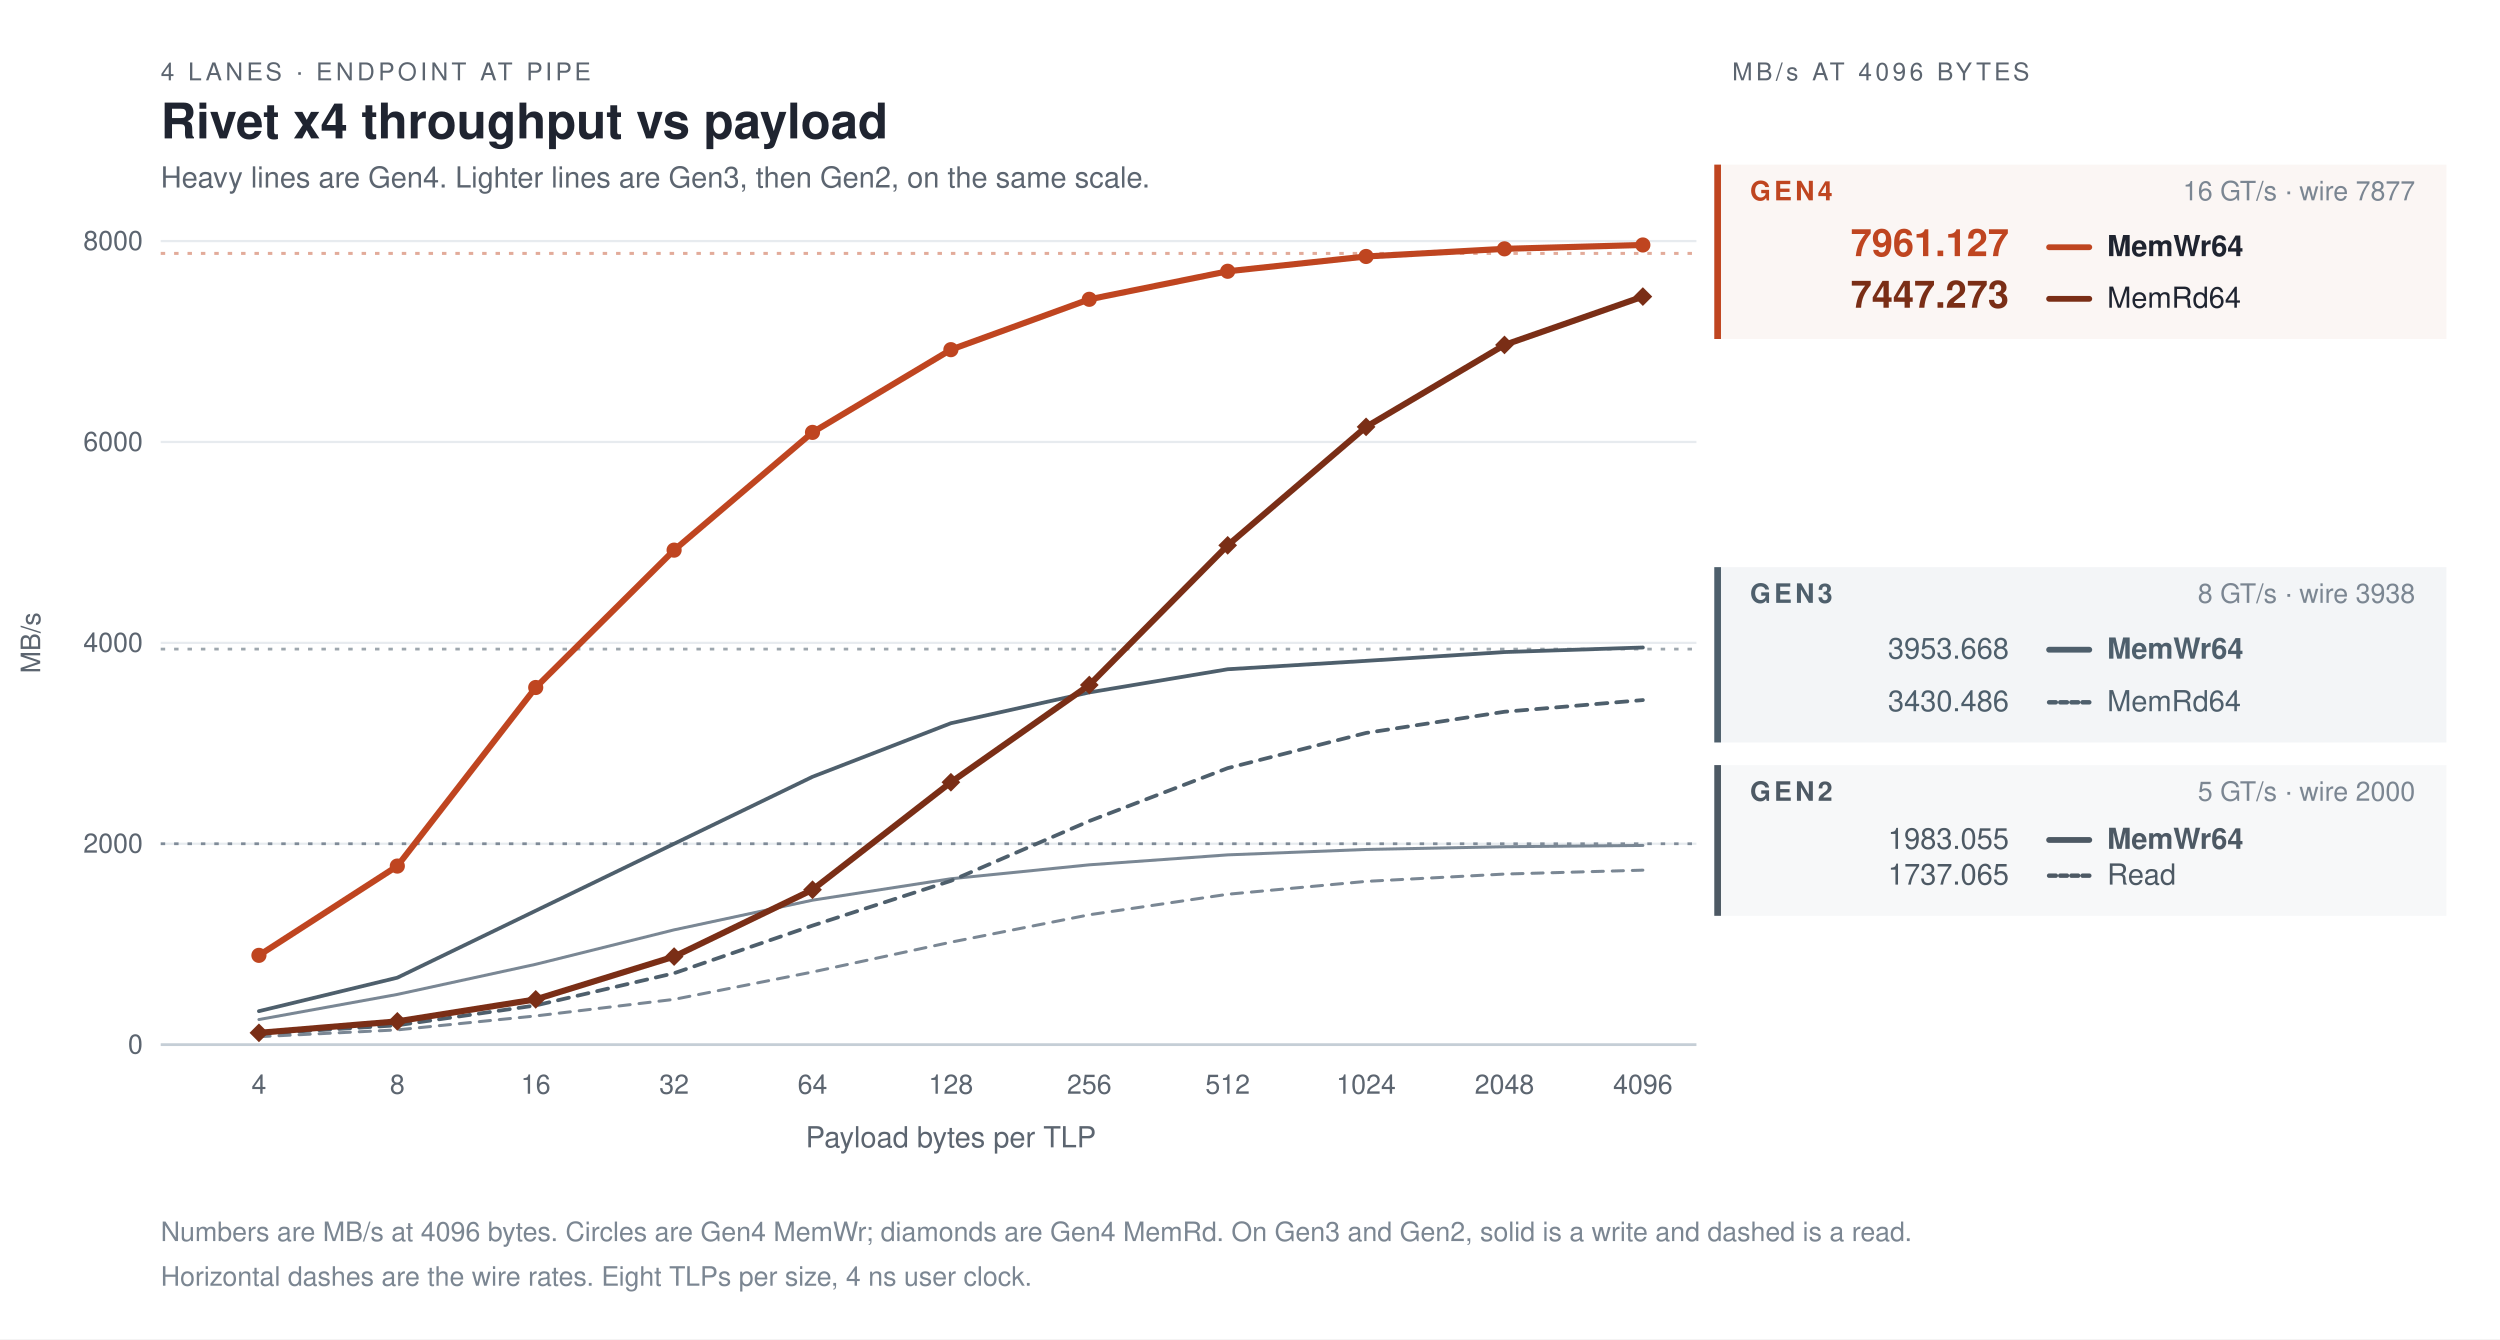
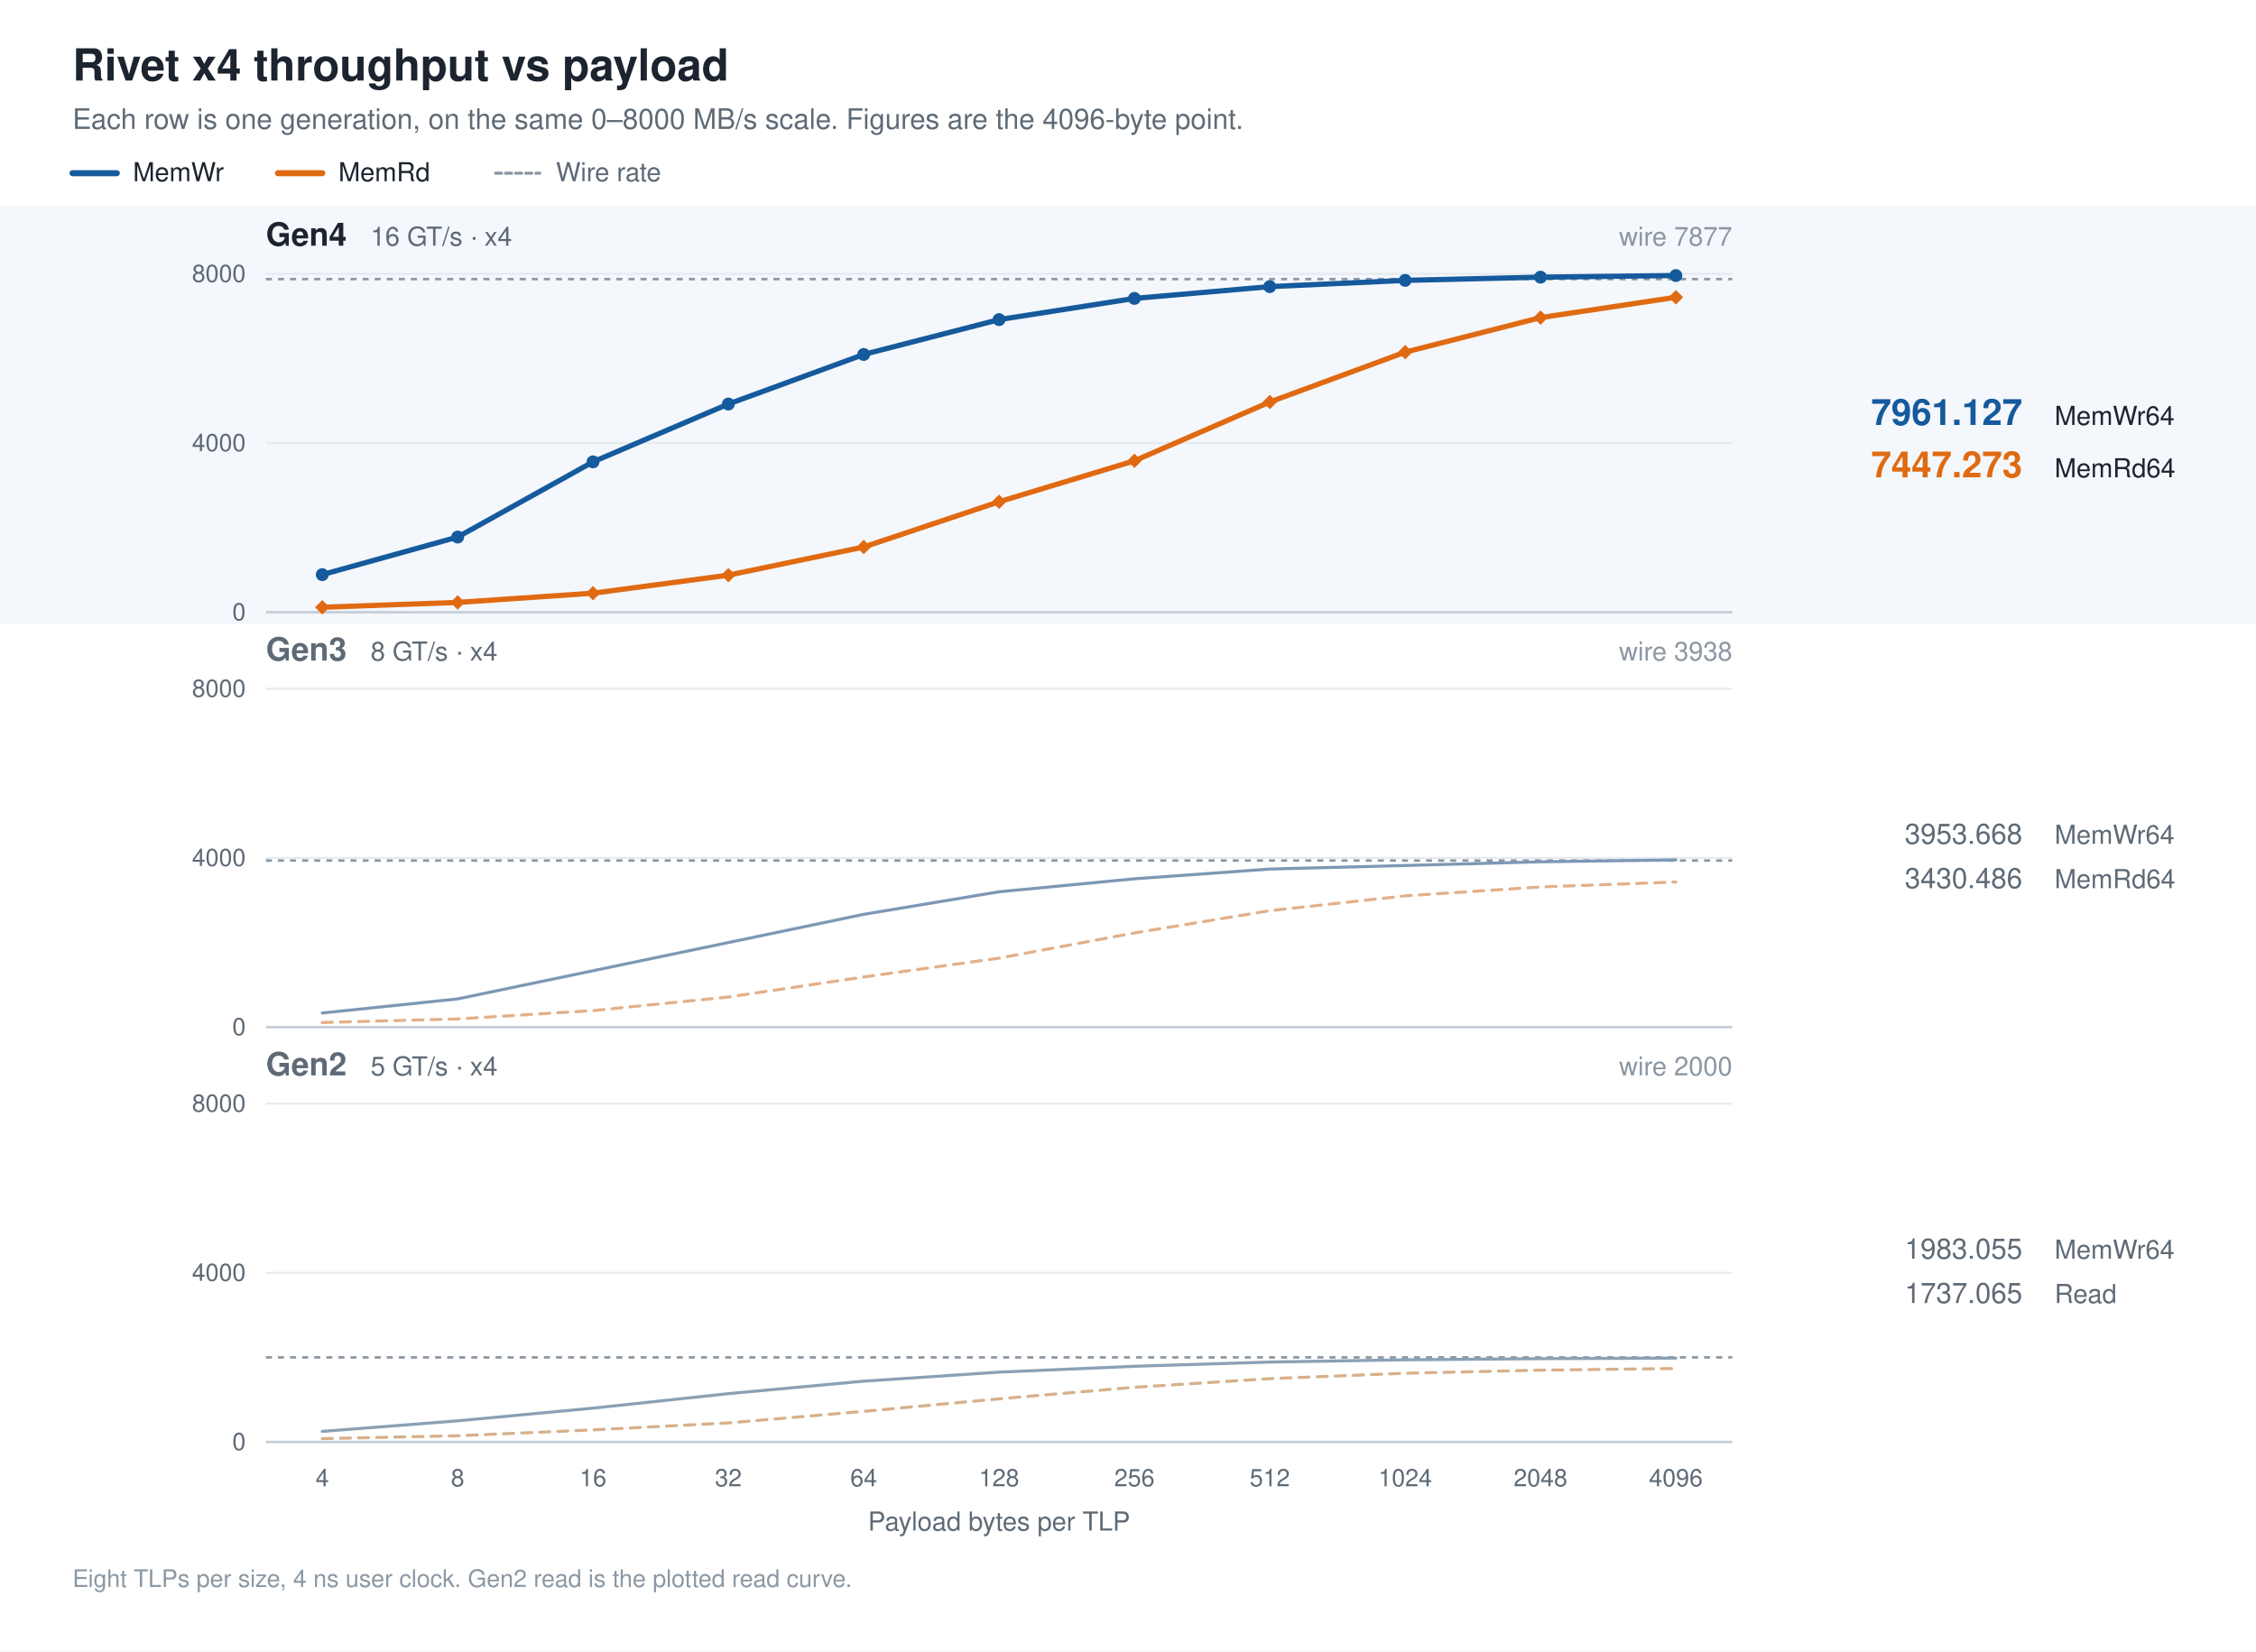
- <svg xmlns="http://www.w3.org/2000/svg" viewBox="0 0 1120 600" role="img" aria-labelledby="title desc">
-   <rect width="1120" height="600" fill="#ffffff" />
-   <text x="72" y="36" fill="#5c6570" font-family="Segoe UI, Helvetica, Arial, sans-serif" font-size="11" letter-spacing="0.14em">4 LANES · ENDPOINT AT PIPE</text>
-   <text x="776" y="36" fill="#5c6570" font-family="Segoe UI, Helvetica, Arial, sans-serif" font-size="11" letter-spacing="0.14em">MB/s AT 4096 BYTES</text>
-   <text x="72" y="62" fill="#1f2430" font-family="Segoe UI, Helvetica, Arial, sans-serif" font-size="22" font-weight="600">Rivet x4 throughput vs payload</text>
-   <text x="72" y="84" fill="#5c6570" font-family="Segoe UI, Helvetica, Arial, sans-serif" font-size="13">Heavy lines are Gen4. Lighter lines are Gen3, then Gen2, on the same scale.</text>
-   <g fill="none" stroke="#e7ebef" stroke-width="1">
-     <line x1="72" y1="378.00" x2="760" y2="378.00" />
-     <line x1="72" y1="288.00" x2="760" y2="288.00" />
-     <line x1="72" y1="198.00" x2="760" y2="198.00" />
-     <line x1="72" y1="108.00" x2="760" y2="108.00" />
+ <svg xmlns="http://www.w3.org/2000/svg" viewBox="0 0 1120 820" role="img" aria-labelledby="title desc">
+   <rect width="1120" height="820" fill="#ffffff" />
+   <text x="36" y="40" fill="#1c2430" font-family="Segoe UI, Helvetica, Arial, sans-serif" font-size="22" font-weight="600">Rivet x4 throughput vs payload</text>
+   <text x="36" y="64" fill="#5e6a76" font-family="Segoe UI, Helvetica, Arial, sans-serif" font-size="14">Each row is one generation, on the same 0–8000 MB/s scale. Figures are the 4096-byte point.</text>
+   <line x1="36" y1="86" x2="58" y2="86" stroke="#155a9c" stroke-width="3" stroke-linecap="round" />
+   <text x="66" y="90" fill="#1c2430" font-family="Segoe UI, Helvetica, Arial, sans-serif" font-size="13">MemWr</text>
+   <line x1="138" y1="86" x2="160" y2="86" stroke="#e06a12" stroke-width="3" stroke-linecap="round" />
+   <text x="168" y="90" fill="#1c2430" font-family="Segoe UI, Helvetica, Arial, sans-serif" font-size="13">MemRd</text>
+   <line x1="246" y1="86" x2="268" y2="86" stroke="#8b97a3" stroke-width="1.5" stroke-dasharray="3 2" stroke-linecap="round" />
+   <text x="276" y="90" fill="#5e6a76" font-family="Segoe UI, Helvetica, Arial, sans-serif" font-size="13">Wire rate</text>
+   <rect x="0" y="102" width="1120" height="208" fill="#f4f7fb" />
+   <text x="132" y="122" fill="#1c2430" font-family="Segoe UI, Helvetica, Arial, sans-serif" font-size="16" font-weight="600">Gen4</text>
+   <text x="184" y="122" fill="#5e6a76" font-family="Segoe UI, Helvetica, Arial, sans-serif" font-size="13">16 GT/s · x4</text>
+   <text x="860" y="122" fill="#8b97a3" font-family="Segoe UI, Helvetica, Arial, sans-serif" font-size="13" text-anchor="end">wire 7877</text>
+   <g fill="none" stroke="#e6ebf0" stroke-width="1">
+     <line x1="132" y1="220.00" x2="860" y2="220.00" />
+     <line x1="132" y1="136.00" x2="860" y2="136.00" />
  </g>
-   <line x1="72" y1="468" x2="760" y2="468" fill="none" stroke="#c5ced6" stroke-width="1.25" />
-   <g fill="#5c6570" font-family="Segoe UI, Helvetica, Arial, sans-serif" font-size="12" text-anchor="end">
-     <text x="64" y="472.00">0</text>
-     <text x="64" y="382.00">2000</text>
-     <text x="64" y="292.00">4000</text>
-     <text x="64" y="202.00">6000</text>
-     <text x="64" y="112.00">8000</text>
+   <line x1="132" y1="304" x2="860" y2="304" stroke="#c5ced6" stroke-width="1.25" />
+   <g fill="#5e6a76" font-family="Segoe UI, Helvetica, Arial, sans-serif" font-size="12" text-anchor="end">
+     <text x="122" y="308.00">0</text>
+     <text x="122" y="224.00">4000</text>
+     <text x="122" y="140.00">8000</text>
  </g>
-   <text x="18" y="288" fill="#5c6570" font-family="Segoe UI, Helvetica, Arial, sans-serif" font-size="12" text-anchor="middle" transform="rotate(-90 18 288)">MB/s</text>
-   <line data-series="gen2-wire" data-value="2000" x1="72" y1="378.00" x2="760" y2="378.00" fill="none" stroke="#7a8794" stroke-width="1.25" stroke-opacity="0.95" stroke-dasharray="2 4" />
-   <line data-series="gen3-wire" data-value="3938" x1="72" y1="290.79" x2="760" y2="290.79" fill="none" stroke="#4e5f6c" stroke-width="1.25" stroke-opacity="0.55" stroke-dasharray="2 4" />
-   <line data-series="gen4-wire" data-value="7877" x1="72" y1="113.53" x2="760" y2="113.53" fill="none" stroke="#bf4520" stroke-width="1.35" stroke-opacity="0.45" stroke-dasharray="2 4" />
-   <polyline data-series="gen2_wr" data-values="250.000,500.000,800.000,1142.857,1438.202,1651.613,1790.210,1889.299,1943.074,1970.178,1983.055" fill="none" stroke="#7a8794" stroke-width="1.35" stroke-linejoin="round" stroke-linecap="round" points="116.00,456.75 178.00,445.50 240.00,432.00 302.00,416.57 364.00,403.28 426.00,393.68 488.00,387.44 550.00,382.98 612.00,380.56 674.00,379.34 736.00,378.76" />
-   <polyline data-series="gen2_rd" data-values="79.208,146.789,285.714,450.704,723.164,1019.920,1292.929,1497.076,1625.397,1698.176,1737.065" fill="none" stroke="#7a8794" stroke-width="1.35" stroke-linejoin="round" stroke-linecap="round" stroke-dasharray="5 4" points="116.00,464.44 178.00,461.39 240.00,455.14 302.00,447.72 364.00,435.46 426.00,422.10 488.00,409.82 550.00,400.63 612.00,394.86 674.00,391.58 736.00,389.83" />
-   <polyline data-series="gen3_wr" data-values="333.333,666.667,1333.333,2000.000,2666.667,3200.000,3506.849,3737.226,3820.896,3908.397,3953.668" fill="none" stroke="#4e5f6c" stroke-width="1.7" stroke-linejoin="round" stroke-linecap="round" points="116.00,453.00 178.00,438.00 240.00,408.00 302.00,378.00 364.00,348.00 426.00,324.00 488.00,310.19 550.00,299.82 612.00,296.06 674.00,292.12 736.00,290.08" />
-   <polyline data-series="gen3_rd" data-values="108.108,192.771,390.244,711.111,1185.185,1630.573,2226.087,2752.688,3103.030,3313.916,3430.486" fill="none" stroke="#4e5f6c" stroke-width="1.7" stroke-linejoin="round" stroke-linecap="round" stroke-dasharray="5 4" points="116.00,463.14 178.00,459.33 240.00,450.44 302.00,436.00 364.00,414.67 426.00,394.62 488.00,367.83 550.00,344.13 612.00,328.36 674.00,318.87 736.00,313.63" />
-   <polyline data-series="gen4_wr" data-values="888.889,1777.778,3555.556,4923.077,6095.238,6918.919,7420.290,7699.248,7846.743,7922.631,7961.127" fill="none" stroke="#bf4520" stroke-width="2.75" stroke-linejoin="round" stroke-linecap="round" points="116.00,428.00 178.00,388.00 240.00,308.00 302.00,246.46 364.00,193.71 426.00,156.65 488.00,134.09 550.00,121.53 612.00,114.90 674.00,111.48 736.00,109.75" />
-   <polyline data-series="gen4_rd" data-values="117.647,231.884,450.704,876.712,1542.169,2612.245,3580.420,4970.874,6150.150,6965.986,7447.273" fill="none" stroke="#7a2e16" stroke-width="2.75" stroke-linejoin="round" stroke-linecap="round" points="116.00,462.71 178.00,457.57 240.00,447.72 302.00,428.55 364.00,398.60 426.00,350.45 488.00,306.88 550.00,244.31 612.00,191.24 674.00,154.53 736.00,132.87" />
-   <g fill="#bf4520" data-series="gen4_wr" data-marker="circle">
-     <circle cx="116.00" cy="428.00" r="3.4" />
-     <circle cx="178.00" cy="388.00" r="3.4" />
-     <circle cx="240.00" cy="308.00" r="3.4" />
-     <circle cx="302.00" cy="246.46" r="3.4" />
-     <circle cx="364.00" cy="193.71" r="3.4" />
-     <circle cx="426.00" cy="156.65" r="3.4" />
-     <circle cx="488.00" cy="134.09" r="3.4" />
-     <circle cx="550.00" cy="121.53" r="3.4" />
-     <circle cx="612.00" cy="114.90" r="3.4" />
-     <circle cx="674.00" cy="111.48" r="3.4" />
-     <circle cx="736.00" cy="109.75" r="3.4" />
+   <line data-series="Gen4-wire" data-value="7877" x1="132" y1="138.58" x2="860" y2="138.58" fill="none" stroke="#8b97a3" stroke-width="1.25" stroke-dasharray="3 3" />
+   <polyline data-series="gen4_wr" data-values="888.889,1777.778,3555.556,4923.077,6095.238,6918.919,7420.290,7699.248,7846.743,7922.631,7961.127" fill="none" stroke="#155a9c" stroke-width="2.6" stroke-linejoin="round" stroke-linecap="round" points="160.00,285.33 227.20,266.67 294.40,229.33 361.60,200.62 428.80,176.00 496.00,158.70 563.20,148.17 630.40,142.32 697.60,139.22 764.80,137.62 832.00,136.82" />
+   <polyline data-series="gen4_rd" data-values="117.647,231.884,450.704,876.712,1542.169,2612.245,3580.420,4970.874,6150.150,6965.986,7447.273" fill="none" stroke="#e06a12" stroke-width="2.6" stroke-linejoin="round" stroke-linecap="round" points="160.00,301.53 227.20,299.13 294.40,294.54 361.60,285.59 428.80,271.61 496.00,249.14 563.20,228.81 630.40,199.61 697.60,174.85 764.80,157.71 832.00,147.61" />
+   <g fill="#155a9c">
+     <circle cx="160.00" cy="285.33" r="3.2" />
+     <circle cx="227.20" cy="266.67" r="3.2" />
+     <circle cx="294.40" cy="229.33" r="3.2" />
+     <circle cx="361.60" cy="200.62" r="3.2" />
+     <circle cx="428.80" cy="176.00" r="3.2" />
+     <circle cx="496.00" cy="158.70" r="3.2" />
+     <circle cx="563.20" cy="148.17" r="3.2" />
+     <circle cx="630.40" cy="142.32" r="3.2" />
+     <circle cx="697.60" cy="139.22" r="3.2" />
+     <circle cx="764.80" cy="137.62" r="3.2" />
+     <circle cx="832.00" cy="136.82" r="3.2" />
  </g>
-   <g fill="#7a2e16" data-series="gen4_rd" data-marker="diamond">
-     <polygon points="116.00,458.51 120.20,462.71 116.00,466.91 111.80,462.71" />
-     <polygon points="178.00,453.37 182.20,457.57 178.00,461.77 173.80,457.57" />
-     <polygon points="240.00,443.52 244.20,447.72 240.00,451.92 235.80,447.72" />
-     <polygon points="302.00,424.35 306.20,428.55 302.00,432.75 297.80,428.55" />
-     <polygon points="364.00,394.40 368.20,398.60 364.00,402.80 359.80,398.60" />
-     <polygon points="426.00,346.25 430.20,350.45 426.00,354.65 421.80,350.45" />
-     <polygon points="488.00,302.68 492.20,306.88 488.00,311.08 483.80,306.88" />
-     <polygon points="550.00,240.11 554.20,244.31 550.00,248.51 545.80,244.31" />
-     <polygon points="612.00,187.04 616.20,191.24 612.00,195.44 607.80,191.24" />
-     <polygon points="674.00,150.33 678.20,154.53 674.00,158.73 669.80,154.53" />
-     <polygon points="736.00,128.67 740.20,132.87 736.00,137.07 731.80,132.87" />
+   <g fill="#e06a12">
+     <polygon points="160.00,297.93 163.60,301.53 160.00,305.13 156.40,301.53" />
+     <polygon points="227.20,295.53 230.80,299.13 227.20,302.73 223.60,299.13" />
+     <polygon points="294.40,290.94 298.00,294.54 294.40,298.14 290.80,294.54" />
+     <polygon points="361.60,281.99 365.20,285.59 361.60,289.19 358.00,285.59" />
+     <polygon points="428.80,268.01 432.40,271.61 428.80,275.21 425.20,271.61" />
+     <polygon points="496.00,245.54 499.60,249.14 496.00,252.74 492.40,249.14" />
+     <polygon points="563.20,225.21 566.80,228.81 563.20,232.41 559.60,228.81" />
+     <polygon points="630.40,196.01 634.00,199.61 630.40,203.21 626.80,199.61" />
+     <polygon points="697.60,171.25 701.20,174.85 697.60,178.45 694.00,174.85" />
+     <polygon points="764.80,154.11 768.40,157.71 764.80,161.31 761.20,157.71" />
+     <polygon points="832.00,144.01 835.60,147.61 832.00,151.21 828.40,147.61" />
  </g>
-   <g fill="#5c6570" font-family="Segoe UI, Helvetica, Arial, sans-serif" font-size="12" text-anchor="middle">
-     <text x="116" y="490">4</text>
-     <text x="178" y="490">8</text>
-     <text x="240" y="490">16</text>
-     <text x="302" y="490">32</text>
-     <text x="364" y="490">64</text>
-     <text x="426" y="490">128</text>
-     <text x="488" y="490">256</text>
-     <text x="550" y="490">512</text>
-     <text x="612" y="490">1024</text>
-     <text x="674" y="490">2048</text>
-     <text x="736" y="490">4096</text>
+   <text data-series="gen4_wr" data-end="4096" data-value="7961.127" x="1004" y="211.00" fill="#155a9c" font-family="Segoe UI, Helvetica, Arial, sans-serif" font-size="18" font-weight="600" text-anchor="end">7961.127</text>
+   <text data-series="gen4_wr" data-role="name" x="1020" y="211.00" fill="#1c2430" font-family="Segoe UI, Helvetica, Arial, sans-serif" font-size="13">MemWr64</text>
+   <text data-series="gen4_rd" data-end="4096" data-value="7447.273" x="1004" y="237.00" fill="#e06a12" font-family="Segoe UI, Helvetica, Arial, sans-serif" font-size="18" font-weight="600" text-anchor="end">7447.273</text>
+   <text data-series="gen4_rd" data-role="name" x="1020" y="237.00" fill="#1c2430" font-family="Segoe UI, Helvetica, Arial, sans-serif" font-size="13">MemRd64</text>
+   <text x="132" y="328" fill="#5e6a76" font-family="Segoe UI, Helvetica, Arial, sans-serif" font-size="16" font-weight="600">Gen3</text>
+   <text x="184" y="328" fill="#5e6a76" font-family="Segoe UI, Helvetica, Arial, sans-serif" font-size="13">8 GT/s · x4</text>
+   <text x="860" y="328" fill="#8b97a3" font-family="Segoe UI, Helvetica, Arial, sans-serif" font-size="13" text-anchor="end">wire 3938</text>
+   <g fill="none" stroke="#e6ebf0" stroke-width="1">
+     <line x1="132" y1="426.00" x2="860" y2="426.00" />
+     <line x1="132" y1="342.00" x2="860" y2="342.00" />
  </g>
-   <text x="426" y="514" fill="#5c6570" font-family="Segoe UI, Helvetica, Arial, sans-serif" font-size="13" text-anchor="middle">Payload bytes per TLP</text>
-   <rect data-group="GEN4" x="768" y="73.75" width="328" height="78.12" fill="#fbf6f4" />
-   <rect data-group="GEN4" x="768" y="73.75" width="3" height="78.12" fill="#bf4520" />
-   <text data-group="GEN4" x="784" y="89.75" fill="#bf4520" font-family="Segoe UI, Helvetica, Arial, sans-serif" font-size="12" font-weight="600" letter-spacing="0.12em">GEN4</text>
-   <text data-group="GEN4" data-role="wire" data-value="7877" x="1082" y="89.75" fill="#7b8692" font-family="Segoe UI, Helvetica, Arial, sans-serif" font-size="12" text-anchor="end">16 GT/s · wire 7877</text>
-   <text data-series="gen4_wr" data-end="4096" data-value="7961.127" x="900" y="114.75" fill="#bf4520" font-family="Segoe UI, Helvetica, Arial, sans-serif" font-size="17" font-weight="600" text-anchor="end">7961.127</text>
-   <line x1="918" y1="110.75" x2="936" y2="110.75" stroke="#bf4520" stroke-width="2.6" stroke-linecap="round" />
-   <text data-series="gen4_wr" data-role="name" x="944" y="114.75" fill="#1f2430" font-family="Segoe UI, Helvetica, Arial, sans-serif" font-size="13" font-weight="600">MemWr64</text>
-   <text data-series="gen4_rd" data-end="4096" data-value="7447.273" x="900" y="137.87" fill="#7a2e16" font-family="Segoe UI, Helvetica, Arial, sans-serif" font-size="17" font-weight="600" text-anchor="end">7447.273</text>
-   <line x1="918" y1="133.87" x2="936" y2="133.87" stroke="#7a2e16" stroke-width="2.6" stroke-linecap="round" />
-   <text data-series="gen4_rd" data-role="name" x="944" y="137.87" fill="#1f2430" font-family="Segoe UI, Helvetica, Arial, sans-serif" font-size="13">MemRd64</text>
-   <rect data-group="GEN3" x="768" y="254.08" width="328" height="78.54" fill="#f3f5f7" />
-   <rect data-group="GEN3" x="768" y="254.08" width="3" height="78.54" fill="#4e5f6c" />
-   <text data-group="GEN3" x="784" y="270.08" fill="#4e5f6c" font-family="Segoe UI, Helvetica, Arial, sans-serif" font-size="12" font-weight="600" letter-spacing="0.12em">GEN3</text>
-   <text data-group="GEN3" data-role="wire" data-value="3938" x="1082" y="270.08" fill="#7b8692" font-family="Segoe UI, Helvetica, Arial, sans-serif" font-size="12" text-anchor="end">8 GT/s · wire 3938</text>
-   <text data-series="gen3_wr" data-end="4096" data-value="3953.668" x="900" y="295.08" fill="#4e5f6c" font-family="Segoe UI, Helvetica, Arial, sans-serif" font-size="13" font-weight="500" text-anchor="end">3953.668</text>
-   <line x1="918" y1="291.08" x2="936" y2="291.08" stroke="#4e5f6c" stroke-width="2.6" stroke-linecap="round" />
-   <text data-series="gen3_wr" data-role="name" x="944" y="295.08" fill="#4e5f6c" font-family="Segoe UI, Helvetica, Arial, sans-serif" font-size="13" font-weight="600">MemWr64</text>
-   <text data-series="gen3_rd" data-end="4096" data-value="3430.486" x="900" y="318.63" fill="#4e5f6c" font-family="Segoe UI, Helvetica, Arial, sans-serif" font-size="13" font-weight="500" text-anchor="end">3430.486</text>
-   <line x1="918" y1="314.63" x2="936" y2="314.63" stroke="#4e5f6c" stroke-width="2" stroke-dasharray="3 2" stroke-linecap="round" />
-   <text data-series="gen3_rd" data-role="name" x="944" y="318.63" fill="#4e5f6c" font-family="Segoe UI, Helvetica, Arial, sans-serif" font-size="13">MemRd64</text>
-   <rect data-group="GEN2" x="768" y="342.76" width="328" height="67.53" fill="#f7f8f9" />
-   <rect data-group="GEN2" x="768" y="342.76" width="3" height="67.53" fill="#4d5964" />
-   <text data-group="GEN2" x="784" y="358.76" fill="#4d5964" font-family="Segoe UI, Helvetica, Arial, sans-serif" font-size="12" font-weight="600" letter-spacing="0.12em">GEN2</text>
-   <text data-group="GEN2" data-role="wire" data-value="2000" x="1082" y="358.76" fill="#7b8692" font-family="Segoe UI, Helvetica, Arial, sans-serif" font-size="12" text-anchor="end">5 GT/s · wire 2000</text>
-   <text data-series="gen2_wr" data-end="4096" data-value="1983.055" x="900" y="380.30" fill="#4d5964" font-family="Segoe UI, Helvetica, Arial, sans-serif" font-size="13" font-weight="500" text-anchor="end">1983.055</text>
-   <line x1="918" y1="376.30" x2="936" y2="376.30" stroke="#4d5964" stroke-width="2.6" stroke-linecap="round" />
-   <text data-series="gen2_wr" data-role="name" x="944" y="380.30" fill="#4d5964" font-family="Segoe UI, Helvetica, Arial, sans-serif" font-size="13" font-weight="600">MemWr64</text>
-   <text data-series="gen2_rd" data-end="4096" data-value="1737.065" x="900" y="396.30" fill="#4d5964" font-family="Segoe UI, Helvetica, Arial, sans-serif" font-size="13" font-weight="500" text-anchor="end">1737.065</text>
-   <line x1="918" y1="392.30" x2="936" y2="392.30" stroke="#4d5964" stroke-width="2" stroke-dasharray="3 2" stroke-linecap="round" />
-   <text data-series="gen2_rd" data-role="name" x="944" y="396.30" fill="#4d5964" font-family="Segoe UI, Helvetica, Arial, sans-serif" font-size="13">Read</text>
-   <text x="72" y="556" fill="#7b8692" font-family="Segoe UI, Helvetica, Arial, sans-serif" font-size="12">Numbers are MB/s at 4096 bytes. Circles are Gen4 MemWr; diamonds are Gen4 MemRd. On Gen3 and Gen2, solid is a write and dashed is a read.</text>
-   <text x="72" y="576" fill="#7b8692" font-family="Segoe UI, Helvetica, Arial, sans-serif" font-size="12">Horizontal dashes are the wire rates. Eight TLPs per size, 4 ns user clock.</text>
+   <line x1="132" y1="510" x2="860" y2="510" stroke="#c5ced6" stroke-width="1.25" />
+   <g fill="#5e6a76" font-family="Segoe UI, Helvetica, Arial, sans-serif" font-size="12" text-anchor="end">
+     <text x="122" y="514.00">0</text>
+     <text x="122" y="430.00">4000</text>
+     <text x="122" y="346.00">8000</text>
+   </g>
+   <line data-series="Gen3-wire" data-value="3938" x1="132" y1="427.30" x2="860" y2="427.30" fill="none" stroke="#8b97a3" stroke-width="1.25" stroke-dasharray="3 3" />
+   <polyline data-series="gen3_wr" data-values="333.333,666.667,1333.333,2000.000,2666.667,3200.000,3506.849,3737.226,3820.896,3908.397,3953.668" fill="none" stroke="#7d98b4" stroke-width="1.5" stroke-linejoin="round" stroke-linecap="round" points="160.00,503.00 227.20,496.00 294.40,482.00 361.60,468.00 428.80,454.00 496.00,442.80 563.20,436.36 630.40,431.52 697.60,429.76 764.80,427.92 832.00,426.97" />
+   <polyline data-series="gen3_rd" data-values="108.108,192.771,390.244,711.111,1185.185,1630.573,2226.087,2752.688,3103.030,3313.916,3430.486" fill="none" stroke="#e2b08a" stroke-width="1.5" stroke-linejoin="round" stroke-linecap="round" stroke-dasharray="5 4" points="160.00,507.73 227.20,505.95 294.40,501.80 361.60,495.07 428.80,485.11 496.00,475.76 563.20,463.25 630.40,452.19 697.60,444.84 764.80,440.41 832.00,437.96" />
+   <text data-series="gen3_wr" data-end="4096" data-value="3953.668" x="1004" y="419.00" fill="#5e6a76" font-family="Segoe UI, Helvetica, Arial, sans-serif" font-size="14" font-weight="500" text-anchor="end">3953.668</text>
+   <text data-series="gen3_wr" data-role="name" x="1020" y="419.00" fill="#5e6a76" font-family="Segoe UI, Helvetica, Arial, sans-serif" font-size="13">MemWr64</text>
+   <text data-series="gen3_rd" data-end="4096" data-value="3430.486" x="1004" y="441.00" fill="#5e6a76" font-family="Segoe UI, Helvetica, Arial, sans-serif" font-size="14" font-weight="500" text-anchor="end">3430.486</text>
+   <text data-series="gen3_rd" data-role="name" x="1020" y="441.00" fill="#5e6a76" font-family="Segoe UI, Helvetica, Arial, sans-serif" font-size="13">MemRd64</text>
+   <text x="132" y="534" fill="#5e6a76" font-family="Segoe UI, Helvetica, Arial, sans-serif" font-size="16" font-weight="600">Gen2</text>
+   <text x="184" y="534" fill="#5e6a76" font-family="Segoe UI, Helvetica, Arial, sans-serif" font-size="13">5 GT/s · x4</text>
+   <text x="860" y="534" fill="#8b97a3" font-family="Segoe UI, Helvetica, Arial, sans-serif" font-size="13" text-anchor="end">wire 2000</text>
+   <g fill="none" stroke="#e6ebf0" stroke-width="1">
+     <line x1="132" y1="632.00" x2="860" y2="632.00" />
+     <line x1="132" y1="548.00" x2="860" y2="548.00" />
+   </g>
+   <line x1="132" y1="716" x2="860" y2="716" stroke="#c5ced6" stroke-width="1.25" />
+   <g fill="#5e6a76" font-family="Segoe UI, Helvetica, Arial, sans-serif" font-size="12" text-anchor="end">
+     <text x="122" y="720.00">0</text>
+     <text x="122" y="636.00">4000</text>
+     <text x="122" y="552.00">8000</text>
+   </g>
+   <line data-series="Gen2-wire" data-value="2000" x1="132" y1="674.00" x2="860" y2="674.00" fill="none" stroke="#8b97a3" stroke-width="1.25" stroke-dasharray="3 3" />
+   <polyline data-series="gen2_wr" data-values="250.000,500.000,800.000,1142.857,1438.202,1651.613,1790.210,1889.299,1943.074,1970.178,1983.055" fill="none" stroke="#8aa0b5" stroke-width="1.5" stroke-linejoin="round" stroke-linecap="round" points="160.00,710.75 227.20,705.50 294.40,699.20 361.60,692.00 428.80,685.80 496.00,681.32 563.20,678.41 630.40,676.32 697.60,675.20 764.80,674.63 832.00,674.36" />
+   <polyline data-series="gen2_rd" data-values="79.208,146.789,285.714,450.704,723.164,1019.920,1292.929,1497.076,1625.397,1698.176,1737.065" fill="none" stroke="#d7b08a" stroke-width="1.5" stroke-linejoin="round" stroke-linecap="round" stroke-dasharray="5 4" points="160.00,714.34 227.20,712.92 294.40,710.00 361.60,706.54 428.80,700.81 496.00,694.58 563.20,688.85 630.40,684.56 697.60,681.87 764.80,680.34 832.00,679.52" />
+   <text data-series="gen2_wr" data-end="4096" data-value="1983.055" x="1004" y="625.00" fill="#5e6a76" font-family="Segoe UI, Helvetica, Arial, sans-serif" font-size="14" font-weight="500" text-anchor="end">1983.055</text>
+   <text data-series="gen2_wr" data-role="name" x="1020" y="625.00" fill="#5e6a76" font-family="Segoe UI, Helvetica, Arial, sans-serif" font-size="13">MemWr64</text>
+   <text data-series="gen2_rd" data-end="4096" data-value="1737.065" x="1004" y="647.00" fill="#5e6a76" font-family="Segoe UI, Helvetica, Arial, sans-serif" font-size="14" font-weight="500" text-anchor="end">1737.065</text>
+   <text data-series="gen2_rd" data-role="name" x="1020" y="647.00" fill="#5e6a76" font-family="Segoe UI, Helvetica, Arial, sans-serif" font-size="13">Read</text>
+   <g fill="#5e6a76" font-family="Segoe UI, Helvetica, Arial, sans-serif" font-size="12" text-anchor="middle">
+     <text x="160.00" y="738">4</text>
+     <text x="227.20" y="738">8</text>
+     <text x="294.40" y="738">16</text>
+     <text x="361.60" y="738">32</text>
+     <text x="428.80" y="738">64</text>
+     <text x="496.00" y="738">128</text>
+     <text x="563.20" y="738">256</text>
+     <text x="630.40" y="738">512</text>
+     <text x="697.60" y="738">1024</text>
+     <text x="764.80" y="738">2048</text>
+     <text x="832.00" y="738">4096</text>
+   </g>
+   <text x="496" y="760" fill="#5e6a76" font-family="Segoe UI, Helvetica, Arial, sans-serif" font-size="13" text-anchor="middle">Payload bytes per TLP</text>
+   <text x="36" y="788" fill="#8b97a3" font-family="Segoe UI, Helvetica, Arial, sans-serif" font-size="12">Eight TLPs per size, 4 ns user clock. Gen2 read is the plotted read curve.</text>
</svg>
